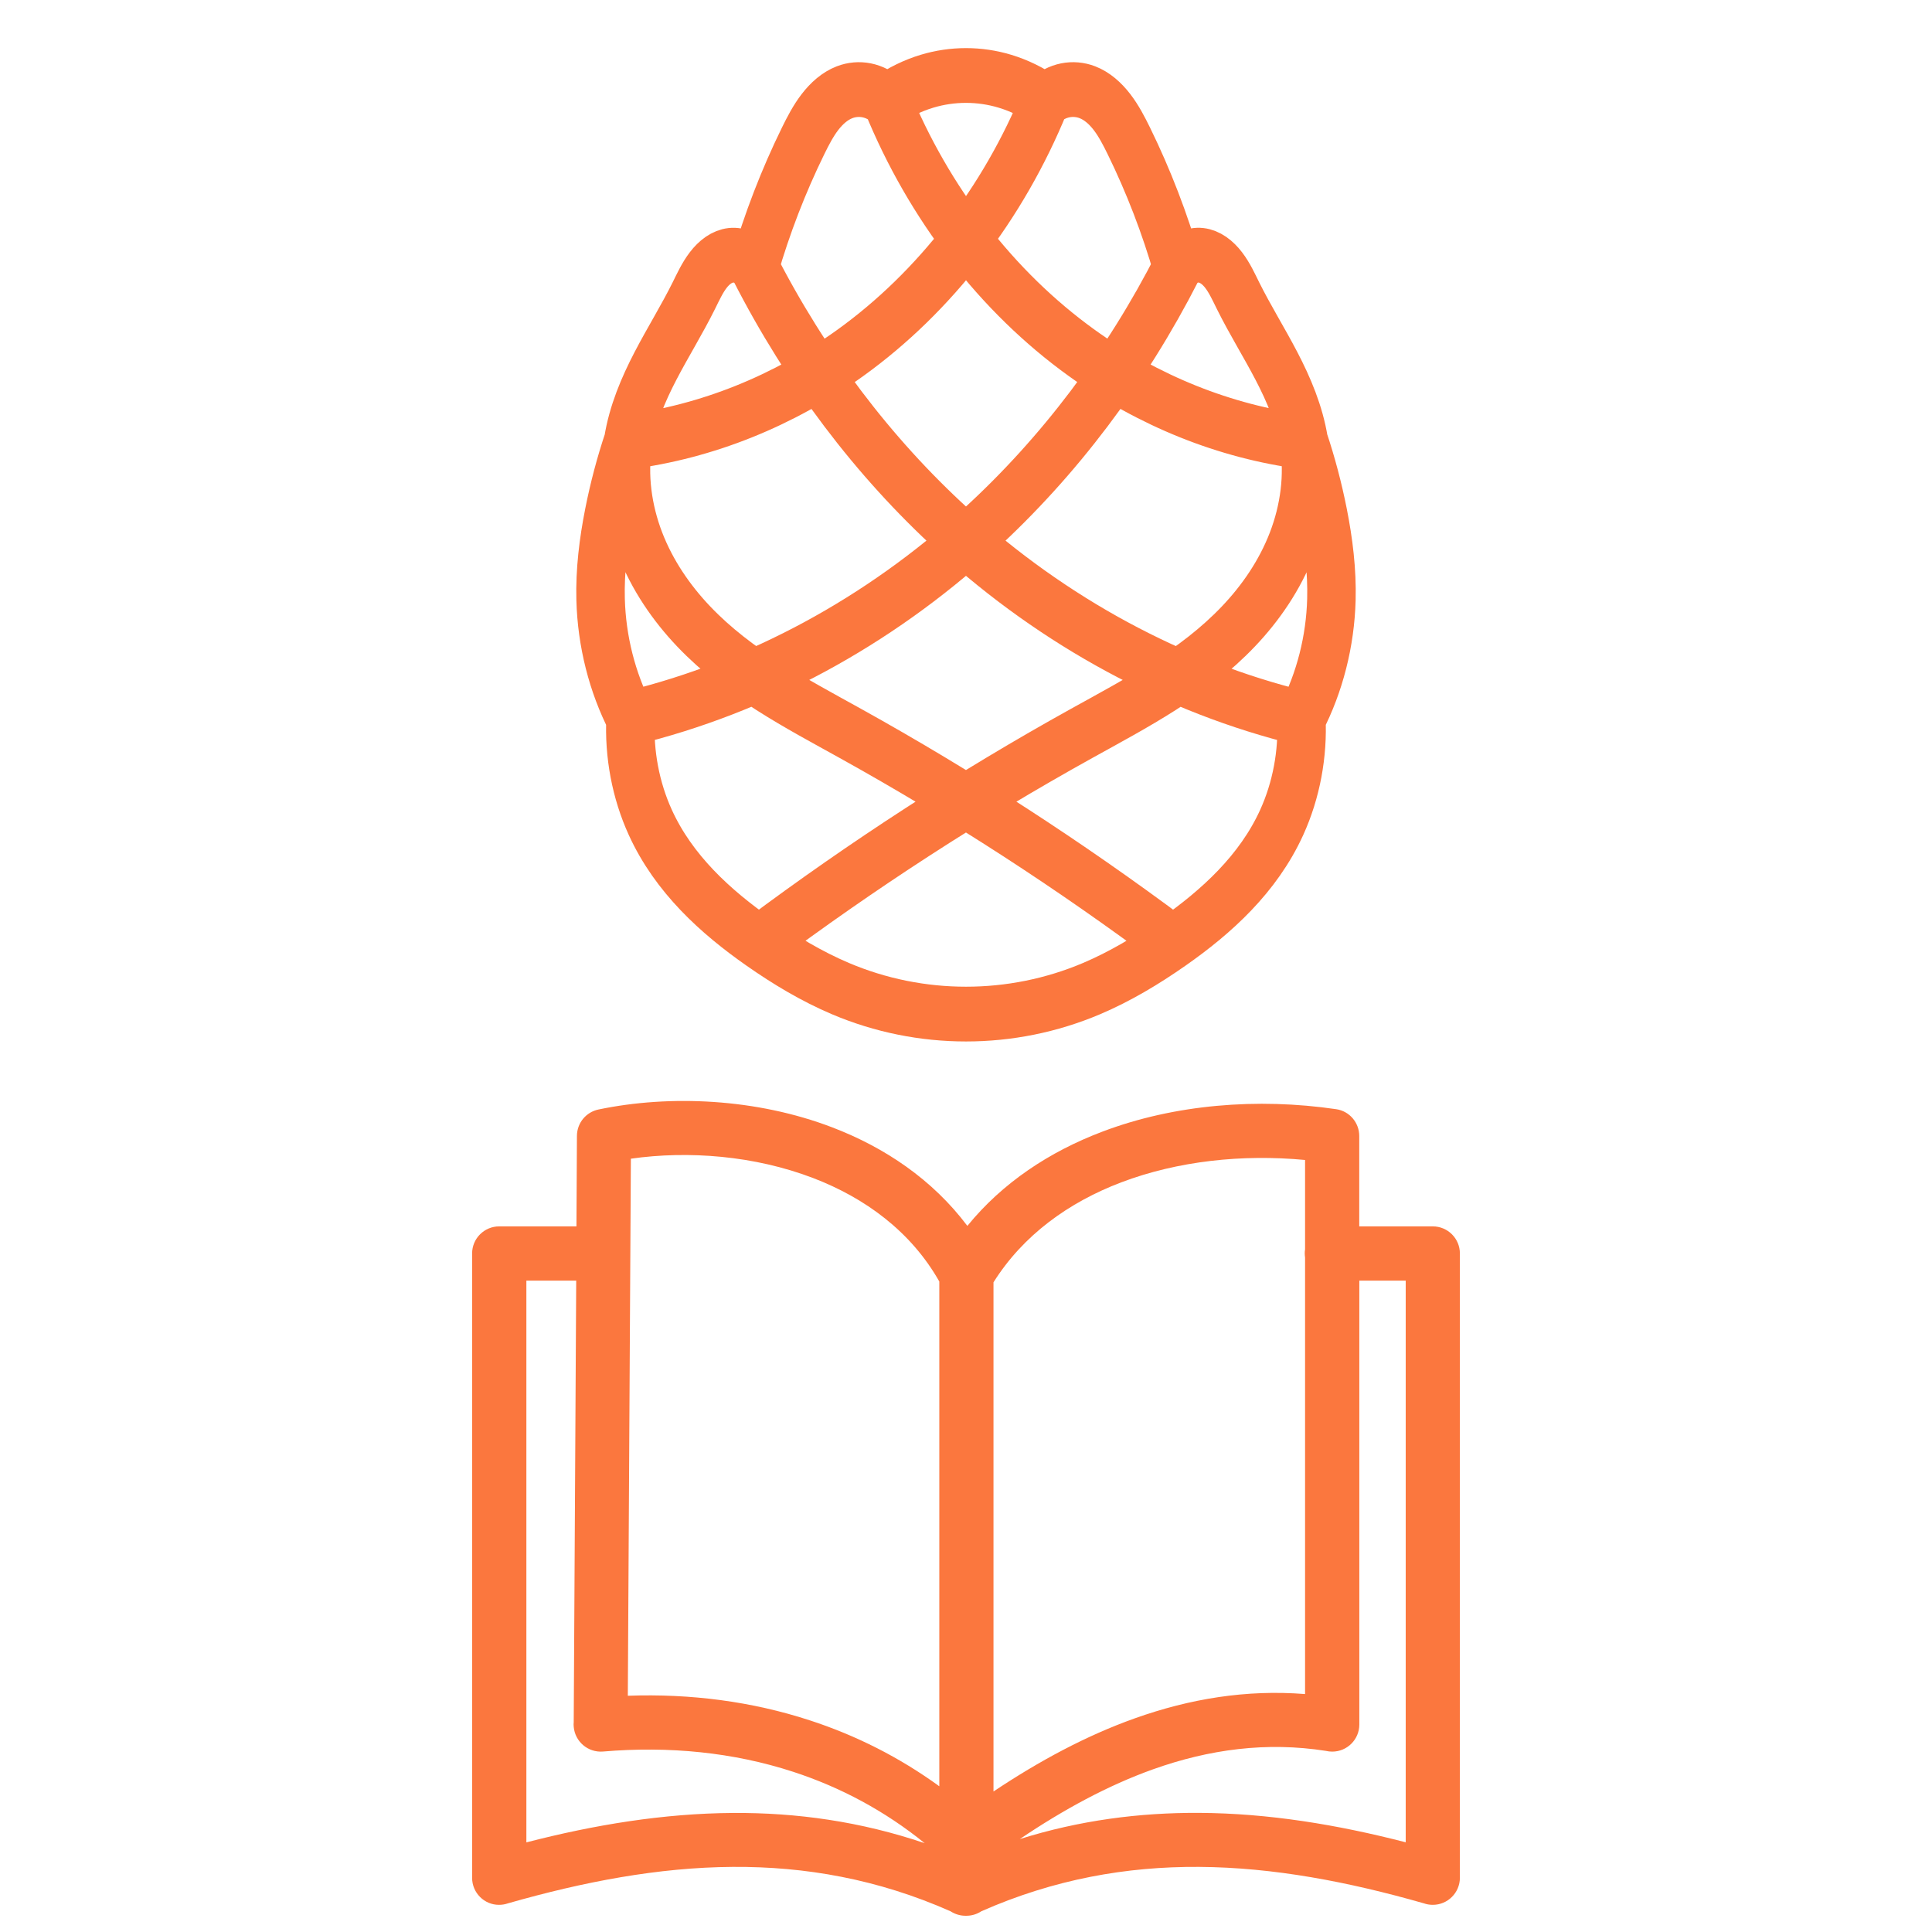
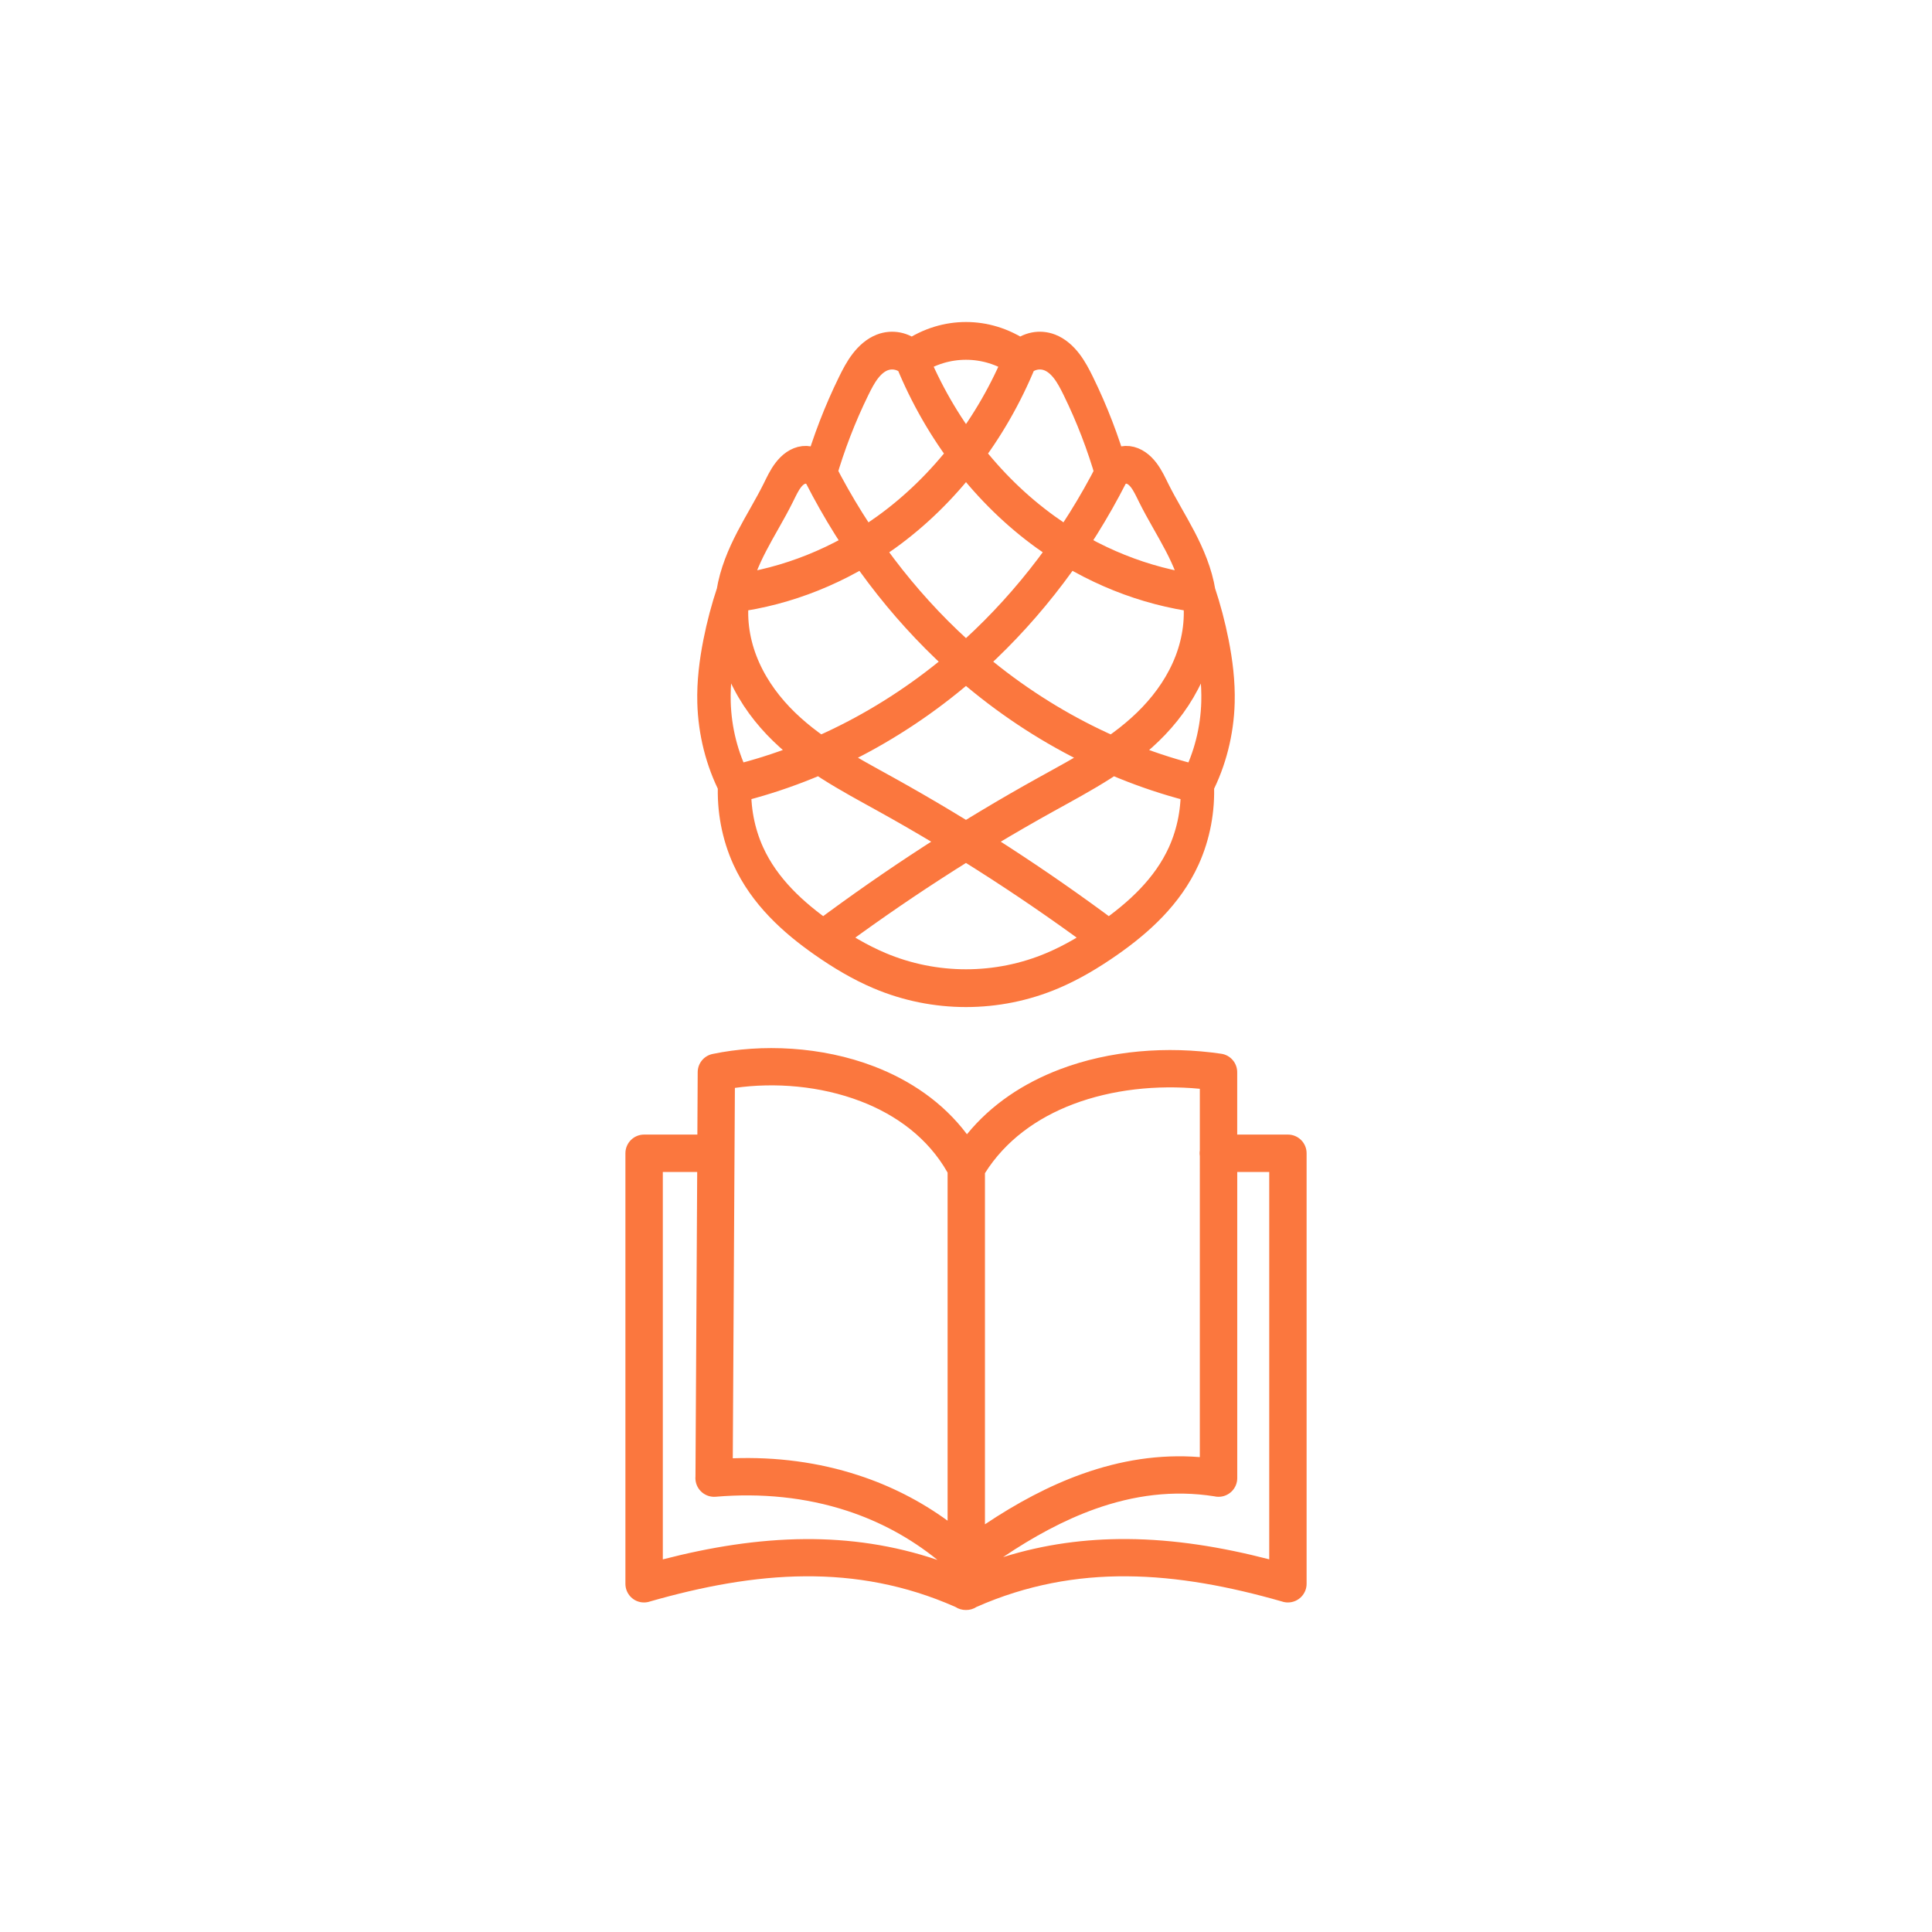
<svg xmlns="http://www.w3.org/2000/svg" width="30mm" height="30mm" viewBox="0 0 30 30" version="1.1" id="svg1">
  <defs id="defs1">
    </defs>
  <g id="layer1" transform="translate(-12.63891,-5.672721)">
-     <path id="path148077-1-6-5-6-7" style="display:inline;fill:none;stroke:#fb773e;stroke-width:3.927;stroke-linecap:butt;stroke-linejoin:miter;stroke-dasharray:none;stroke-opacity:1" d="m 752.187,-246.494 c -10.296,-2.22 -20.056,-6.889 -28.246,-13.512 -6.449,-5.215 -11.925,-11.629 -16.064,-18.817 m 33.895,48.402 c -8.375,-5.542 -17.105,-10.546 -26.12,-14.971 -4.455,-2.187 -9.061,-4.287 -12.699,-7.664 -1.819,-1.688 -3.373,-3.692 -4.362,-5.968 -0.99,-2.276 -1.395,-4.834 -0.951,-7.275 0.353,-1.94 1.222,-3.75 2.223,-5.449 1.001,-1.699 2.142,-3.314 3.107,-5.034 0.354,-0.632 0.689,-1.284 1.163,-1.832 0.237,-0.274 0.508,-0.521 0.818,-0.71 0.309,-0.189 0.657,-0.319 1.018,-0.356 0.363,-0.037 0.736,0.024 1.07,0.173 0.333,0.15 0.626,0.388 0.84,0.684 1.02,-3.135 2.341,-6.173 3.938,-9.058 0.401,-0.724 0.822,-1.442 1.363,-2.067 0.541,-0.625 1.214,-1.157 1.997,-1.424 0.573,-0.195 1.196,-0.243 1.792,-0.136 0.596,0.106 1.164,0.365 1.634,0.746 1.007,-0.619 2.104,-1.091 3.246,-1.397 2.061,-0.552 4.267,-0.552 6.328,0 1.142,0.306 2.239,0.778 3.246,1.397 0.47,-0.381 1.038,-0.64 1.634,-0.746 0.596,-0.106 1.219,-0.059 1.792,0.137 0.783,0.267 1.455,0.799 1.996,1.424 0.541,0.625 0.963,1.344 1.363,2.067 1.598,2.885 2.922,5.923 3.947,9.058 0.213,-0.295 0.505,-0.532 0.836,-0.682 0.332,-0.15 0.702,-0.211 1.065,-0.176 0.361,0.035 0.71,0.165 1.02,0.353 0.31,0.189 0.583,0.435 0.82,0.71 0.475,0.549 0.811,1.201 1.166,1.835 0.965,1.719 2.104,3.334 3.103,5.034 0.999,1.699 1.866,3.51 2.216,5.449 0.442,2.442 0.035,4.999 -0.956,7.274 -0.99,2.275 -2.544,4.278 -4.362,5.967 -3.637,3.377 -8.241,5.478 -12.695,7.666 -9.013,4.428 -17.744,9.432 -26.12,14.971 m 44.133,-35.878 c 0.641,1.696 1.162,3.437 1.558,5.207 0.448,2.002 0.736,4.051 0.673,6.102 -0.091,2.974 -0.932,5.923 -2.426,8.497 0.139,2.573 -0.418,5.18 -1.597,7.472 -1.901,3.697 -5.284,6.411 -8.818,8.601 -2.096,1.299 -4.286,2.458 -6.594,3.324 -6.484,2.434 -13.851,2.434 -20.335,0 -2.308,-0.867 -4.498,-2.026 -6.594,-3.324 -3.534,-2.189 -6.919,-4.902 -8.818,-8.601 -1.177,-2.292 -1.731,-4.9 -1.587,-7.472 -1.498,-2.572 -2.344,-5.522 -2.435,-8.497 -0.063,-2.051 0.225,-4.1 0.673,-6.102 0.396,-1.769 0.917,-3.511 1.558,-5.207 m 33.78,-24.462 c -3.391,7.36 -8.935,13.713 -15.768,18.07 -5.418,3.455 -11.628,5.659 -18.012,6.393 m 20.961,-24.462 c 3.391,7.36 8.935,13.713 15.768,18.07 5.418,3.455 11.629,5.659 18.012,6.393 m -10.228,-12.523 c -4.143,7.187 -9.622,13.601 -16.074,18.817 -8.188,6.62 -17.944,11.288 -28.236,13.512" class="UnoptimicedTransforms" transform="matrix(-0.1916682,0,0,0.2165512,166.6003,70.20198)" />
-     <g id="g2" transform="matrix(0.2368963,0,0,0.2368963,8.607464,-9.982231)" style="stroke-width:1.117">
+     <g id="g2" transform="matrix(0.2088168,0,0,0.2088168,10.86327,-6.348678)" style="stroke-width:1.117">
      <g id="g2-6" transform="matrix(0.5269078,0,0,0.5269078,47.9634,138.2498)" style="fill:#fb773e;fill-opacity:1;stroke-width:3.445">
-         <path d="m 12.64,77.27 0.31,-54.92 h -6.2 v 69.88 c 8.52,-2.2 17.07,-3.6 25.68,-3.66 7.95,-0.05 15.9,1.06 23.87,3.76 C 51.35,88.32 45.83,85.37 39.94,83.45 32.52,81.03 24.5,80.23 16.28,80.93 14.42,81.08 12.8,79.7 12.64,77.85 c -0.02,-0.2 -0.02,-0.39 0,-0.58 z m 90.98,-57.79 c -0.02,-0.16 -0.04,-0.33 -0.04,-0.51 0,-0.17 0.01,-0.34 0.04,-0.51 V 7.34 C 95.82,6.6 87.78,7.46 80.76,10.12 74.2,12.61 68.54,16.7 64.86,22.56 V 85.9 c 5.72,-3.82 11.57,-6.96 17.58,-9.1 6.85,-2.44 13.89,-3.6 21.18,-3.02 z m 6.75,-3.88 h 9.14 c 1.86,0 3.37,1.51 3.37,3.37 v 77.66 c 0,1.86 -1.51,3.37 -3.37,3.37 -0.38,0 -0.75,-0.06 -1.09,-0.18 -9.4,-2.69 -18.74,-4.48 -27.99,-4.54 -9.02,-0.06 -18.03,1.53 -27.08,5.52 -0.56,0.37 -1.23,0.57 -1.92,0.56 -0.68,0.01 -1.35,-0.19 -1.92,-0.56 C 50.47,96.8 41.45,95.22 32.43,95.28 23.18,95.34 13.85,97.13 4.44,99.82 4.1,99.94 3.73,100 3.35,100 1.51,100.01 0,98.5 0,96.64 V 18.97 C 0,17.11 1.51,15.6 3.37,15.6 h 9.61 L 13.04,4.34 c 0.01,-1.62 1.15,-2.96 2.68,-3.28 v 0 c 8.87,-1.85 19.65,-1.39 29.1,2.23 6.53,2.5 12.46,6.49 16.79,12.25 4.37,-5.37 10.21,-9.23 16.78,-11.72 8.98,-3.41 19.34,-4.23 29.09,-2.8 1.68,0.24 2.88,1.69 2.88,3.33 v 0 11.25 z M 68.13,91.82 c 7.45,-2.34 14.89,-3.3 22.33,-3.26 8.61,0.05 17.16,1.46 25.68,3.66 V 22.35 h -5.77 v 55.22 c 0,1.86 -1.51,3.37 -3.37,3.37 -0.27,0 -0.53,-0.03 -0.78,-0.09 -7.38,-1.16 -14.53,-0.2 -21.51,2.29 -5.62,2.01 -11.14,5.01 -16.58,8.68 z M 58.12,85.25 V 22.46 C 54.59,16.23 48.88,12.06 42.43,9.59 35.12,6.79 26.91,6.16 19.75,7.18 l -0.38,66.81 c 7.81,-0.28 15.45,0.71 22.64,3.06 5.72,1.86 11.14,4.59 16.11,8.2 z" id="path1-2" style="fill:#fb773e;fill-opacity:1;stroke-width:3.445" />
+         <g id="g1" transform="translate(0,23.30127)">
+           <path id="path148077-1-6-5-6-7" style="display:inline;fill:none;stroke:#fb773e;stroke-width:3.927;stroke-linecap:butt;stroke-linejoin:miter;stroke-dasharray:none;stroke-opacity:1" d="m 752.187,-246.494 c -10.296,-2.22 -20.056,-6.889 -28.246,-13.512 -6.449,-5.215 -11.925,-11.629 -16.064,-18.817 m 33.895,48.402 c -8.375,-5.542 -17.105,-10.546 -26.12,-14.971 -4.455,-2.187 -9.061,-4.287 -12.699,-7.664 -1.819,-1.688 -3.373,-3.692 -4.362,-5.968 -0.99,-2.276 -1.395,-4.834 -0.951,-7.275 0.353,-1.94 1.222,-3.75 2.223,-5.449 1.001,-1.699 2.142,-3.314 3.107,-5.034 0.354,-0.632 0.689,-1.284 1.163,-1.832 0.237,-0.274 0.508,-0.521 0.818,-0.71 0.309,-0.189 0.657,-0.319 1.018,-0.356 0.363,-0.037 0.736,0.024 1.07,0.173 0.333,0.15 0.626,0.388 0.84,0.684 1.02,-3.135 2.341,-6.173 3.938,-9.058 0.401,-0.724 0.822,-1.442 1.363,-2.067 0.541,-0.625 1.214,-1.157 1.997,-1.424 0.573,-0.195 1.196,-0.243 1.792,-0.136 0.596,0.106 1.164,0.365 1.634,0.746 1.007,-0.619 2.104,-1.091 3.246,-1.397 2.061,-0.552 4.267,-0.552 6.328,0 1.142,0.306 2.239,0.778 3.246,1.397 0.47,-0.381 1.038,-0.64 1.634,-0.746 0.596,-0.106 1.219,-0.059 1.792,0.137 0.783,0.267 1.455,0.799 1.996,1.424 0.541,0.625 0.963,1.344 1.363,2.067 1.598,2.885 2.922,5.923 3.947,9.058 0.213,-0.295 0.505,-0.532 0.836,-0.682 0.332,-0.15 0.702,-0.211 1.065,-0.176 0.361,0.035 0.71,0.165 1.02,0.353 0.31,0.189 0.583,0.435 0.82,0.71 0.475,0.549 0.811,1.201 1.166,1.835 0.965,1.719 2.104,3.334 3.103,5.034 0.999,1.699 1.866,3.51 2.216,5.449 0.442,2.442 0.035,4.999 -0.956,7.274 -0.99,2.275 -2.544,4.278 -4.362,5.967 -3.637,3.377 -8.241,5.478 -12.695,7.666 -9.013,4.428 -17.744,9.432 -26.12,14.971 m 44.133,-35.878 c 0.641,1.696 1.162,3.437 1.558,5.207 0.448,2.002 0.736,4.051 0.673,6.102 -0.091,2.974 -0.932,5.923 -2.426,8.497 0.139,2.573 -0.418,5.18 -1.597,7.472 -1.901,3.697 -5.284,6.411 -8.818,8.601 -2.096,1.299 -4.286,2.458 -6.594,3.324 -6.484,2.434 -13.851,2.434 -20.335,0 -2.308,-0.867 -4.498,-2.026 -6.594,-3.324 -3.534,-2.189 -6.919,-4.902 -8.818,-8.601 -1.177,-2.292 -1.731,-4.9 -1.587,-7.472 -1.498,-2.572 -2.344,-5.522 -2.435,-8.497 -0.063,-2.051 0.225,-4.1 0.673,-6.102 0.396,-1.769 0.917,-3.511 1.558,-5.207 m 33.78,-24.462 c -3.391,7.36 -8.935,13.713 -15.768,18.07 -5.418,3.455 -11.628,5.659 -18.012,6.393 m 20.961,-24.462 c 3.391,7.36 8.935,13.713 15.768,18.07 5.418,3.455 11.629,5.659 18.012,6.393 m -10.228,-12.523 c -4.143,7.187 -9.622,13.601 -16.074,18.817 -8.188,6.62 -17.944,11.288 -28.236,13.512" class="UnoptimicedTransforms" transform="matrix(-1.201336,0,0,1.357297,932.4206,268.796)" />
+           <path d="m 23.261,31.947 0.243,-42.967 h -4.851 v 54.671 c 6.666,-1.721 13.355,-2.817 20.091,-2.863 6.22,-0.039 12.44,0.829 18.675,2.942 -3.873,-3.137 -8.191,-5.445 -12.799,-6.947 -5.805,-1.893 -12.08,-2.519 -18.511,-1.972 -1.455,0.117 -2.723,-0.962 -2.848,-2.41 -0.016,-0.156 -0.016,-0.305 0,-0.454 z m 71.179,-45.213 c -0.016,-0.125 -0.031,-0.258 -0.031,-0.399 0,-0.133 0.008,-0.266 0.031,-0.399 v -8.7 c -6.102,-0.579 -12.393,0.094 -17.885,2.175 -5.132,1.948 -9.56,5.148 -12.44,9.733 V 38.699 c 4.475,-2.989 9.052,-5.445 13.754,-7.119 5.359,-1.909 10.867,-2.817 16.57,-2.363 z m 5.281,-3.036 h 7.151 c 1.455,0 2.637,1.181 2.637,2.637 v 60.758 c 0,1.455 -1.181,2.637 -2.637,2.637 -0.297,0 -0.587,-0.047 -0.853,-0.141 -7.354,-2.105 -14.661,-3.505 -21.898,-3.552 -7.057,-0.047 -14.106,1.197 -21.186,4.319 -0.438,0.289 -0.962,0.446 -1.502,0.438 -0.532,0.008 -1.056,-0.149 -1.502,-0.438 -7.073,-3.129 -14.129,-4.366 -21.186,-4.319 -7.237,0.047 -14.536,1.447 -21.898,3.552 -0.266,0.094 -0.555,0.141 -0.853,0.141 -1.44,0.008 -2.621,-1.174 -2.621,-2.629 v -60.766 c 0,-1.455 1.181,-2.637 2.637,-2.637 h 7.518 l 0.047,-8.809 c 0.008,-1.267 0.9,-2.316 2.097,-2.566 v 0 c 6.94,-1.447 15.373,-1.087 22.767,1.745 5.109,1.956 9.748,5.078 13.136,9.584 3.419,-4.201 7.988,-7.221 13.128,-9.169 7.026,-2.668 15.131,-3.309 22.759,-2.191 1.314,0.188 2.253,1.322 2.253,2.605 v 0 8.802 z m -33.047,59.632 c 5.829,-1.831 11.649,-2.582 17.47,-2.55 6.736,0.039 13.425,1.142 20.091,2.863 v -54.664 h -4.514 v 43.202 c 0,1.455 -1.181,2.637 -2.637,2.637 -0.211,0 -0.415,-0.023 -0.61,-0.07 -5.774,-0.908 -11.368,-0.156 -16.829,1.792 -4.397,1.573 -8.716,3.92 -12.972,6.791 z m -7.831,-5.14 v -49.124 c -2.762,-4.874 -7.229,-8.137 -12.275,-10.069 -5.719,-2.191 -12.142,-2.683 -17.744,-1.885 l -0.297,52.27 c 6.11,-0.219 12.087,0.555 17.713,2.394 4.475,1.455 8.716,3.591 12.604,6.415 z" id="path1-2" style="fill:#fb773e;fill-opacity:1;stroke-width:2.696" />
+         </g>
      </g>
    </g>
  </g>
</svg>
